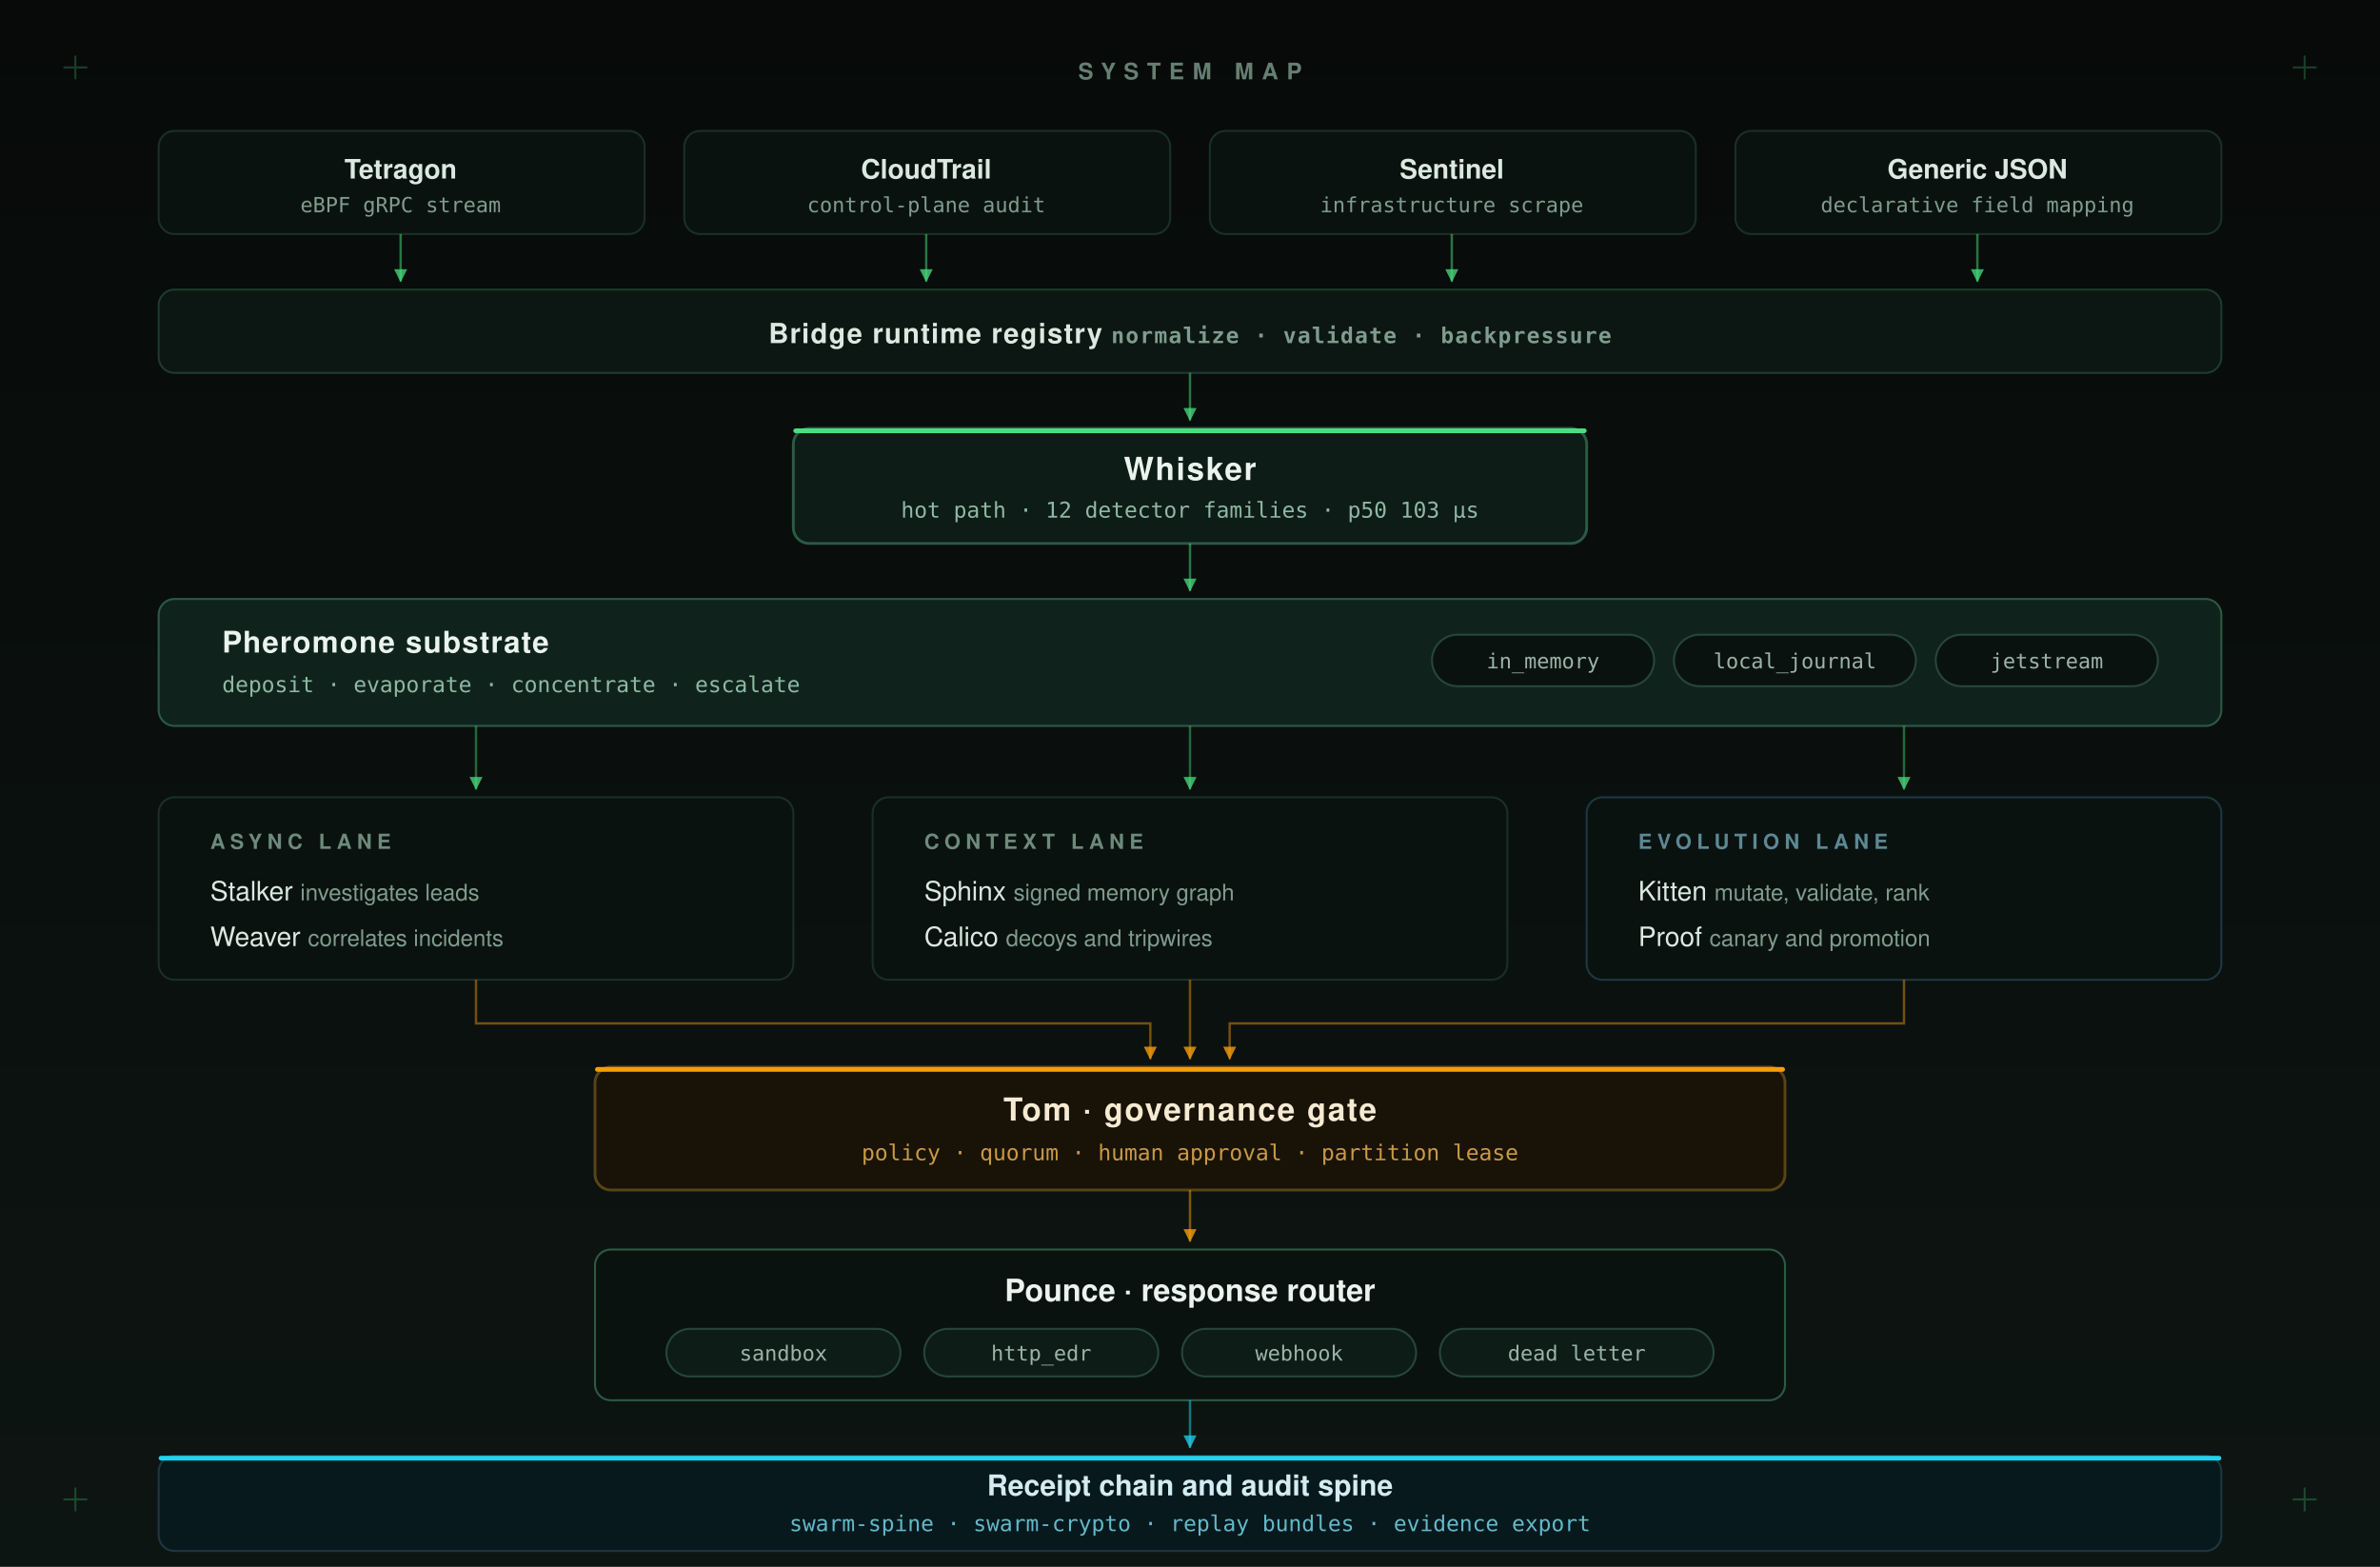
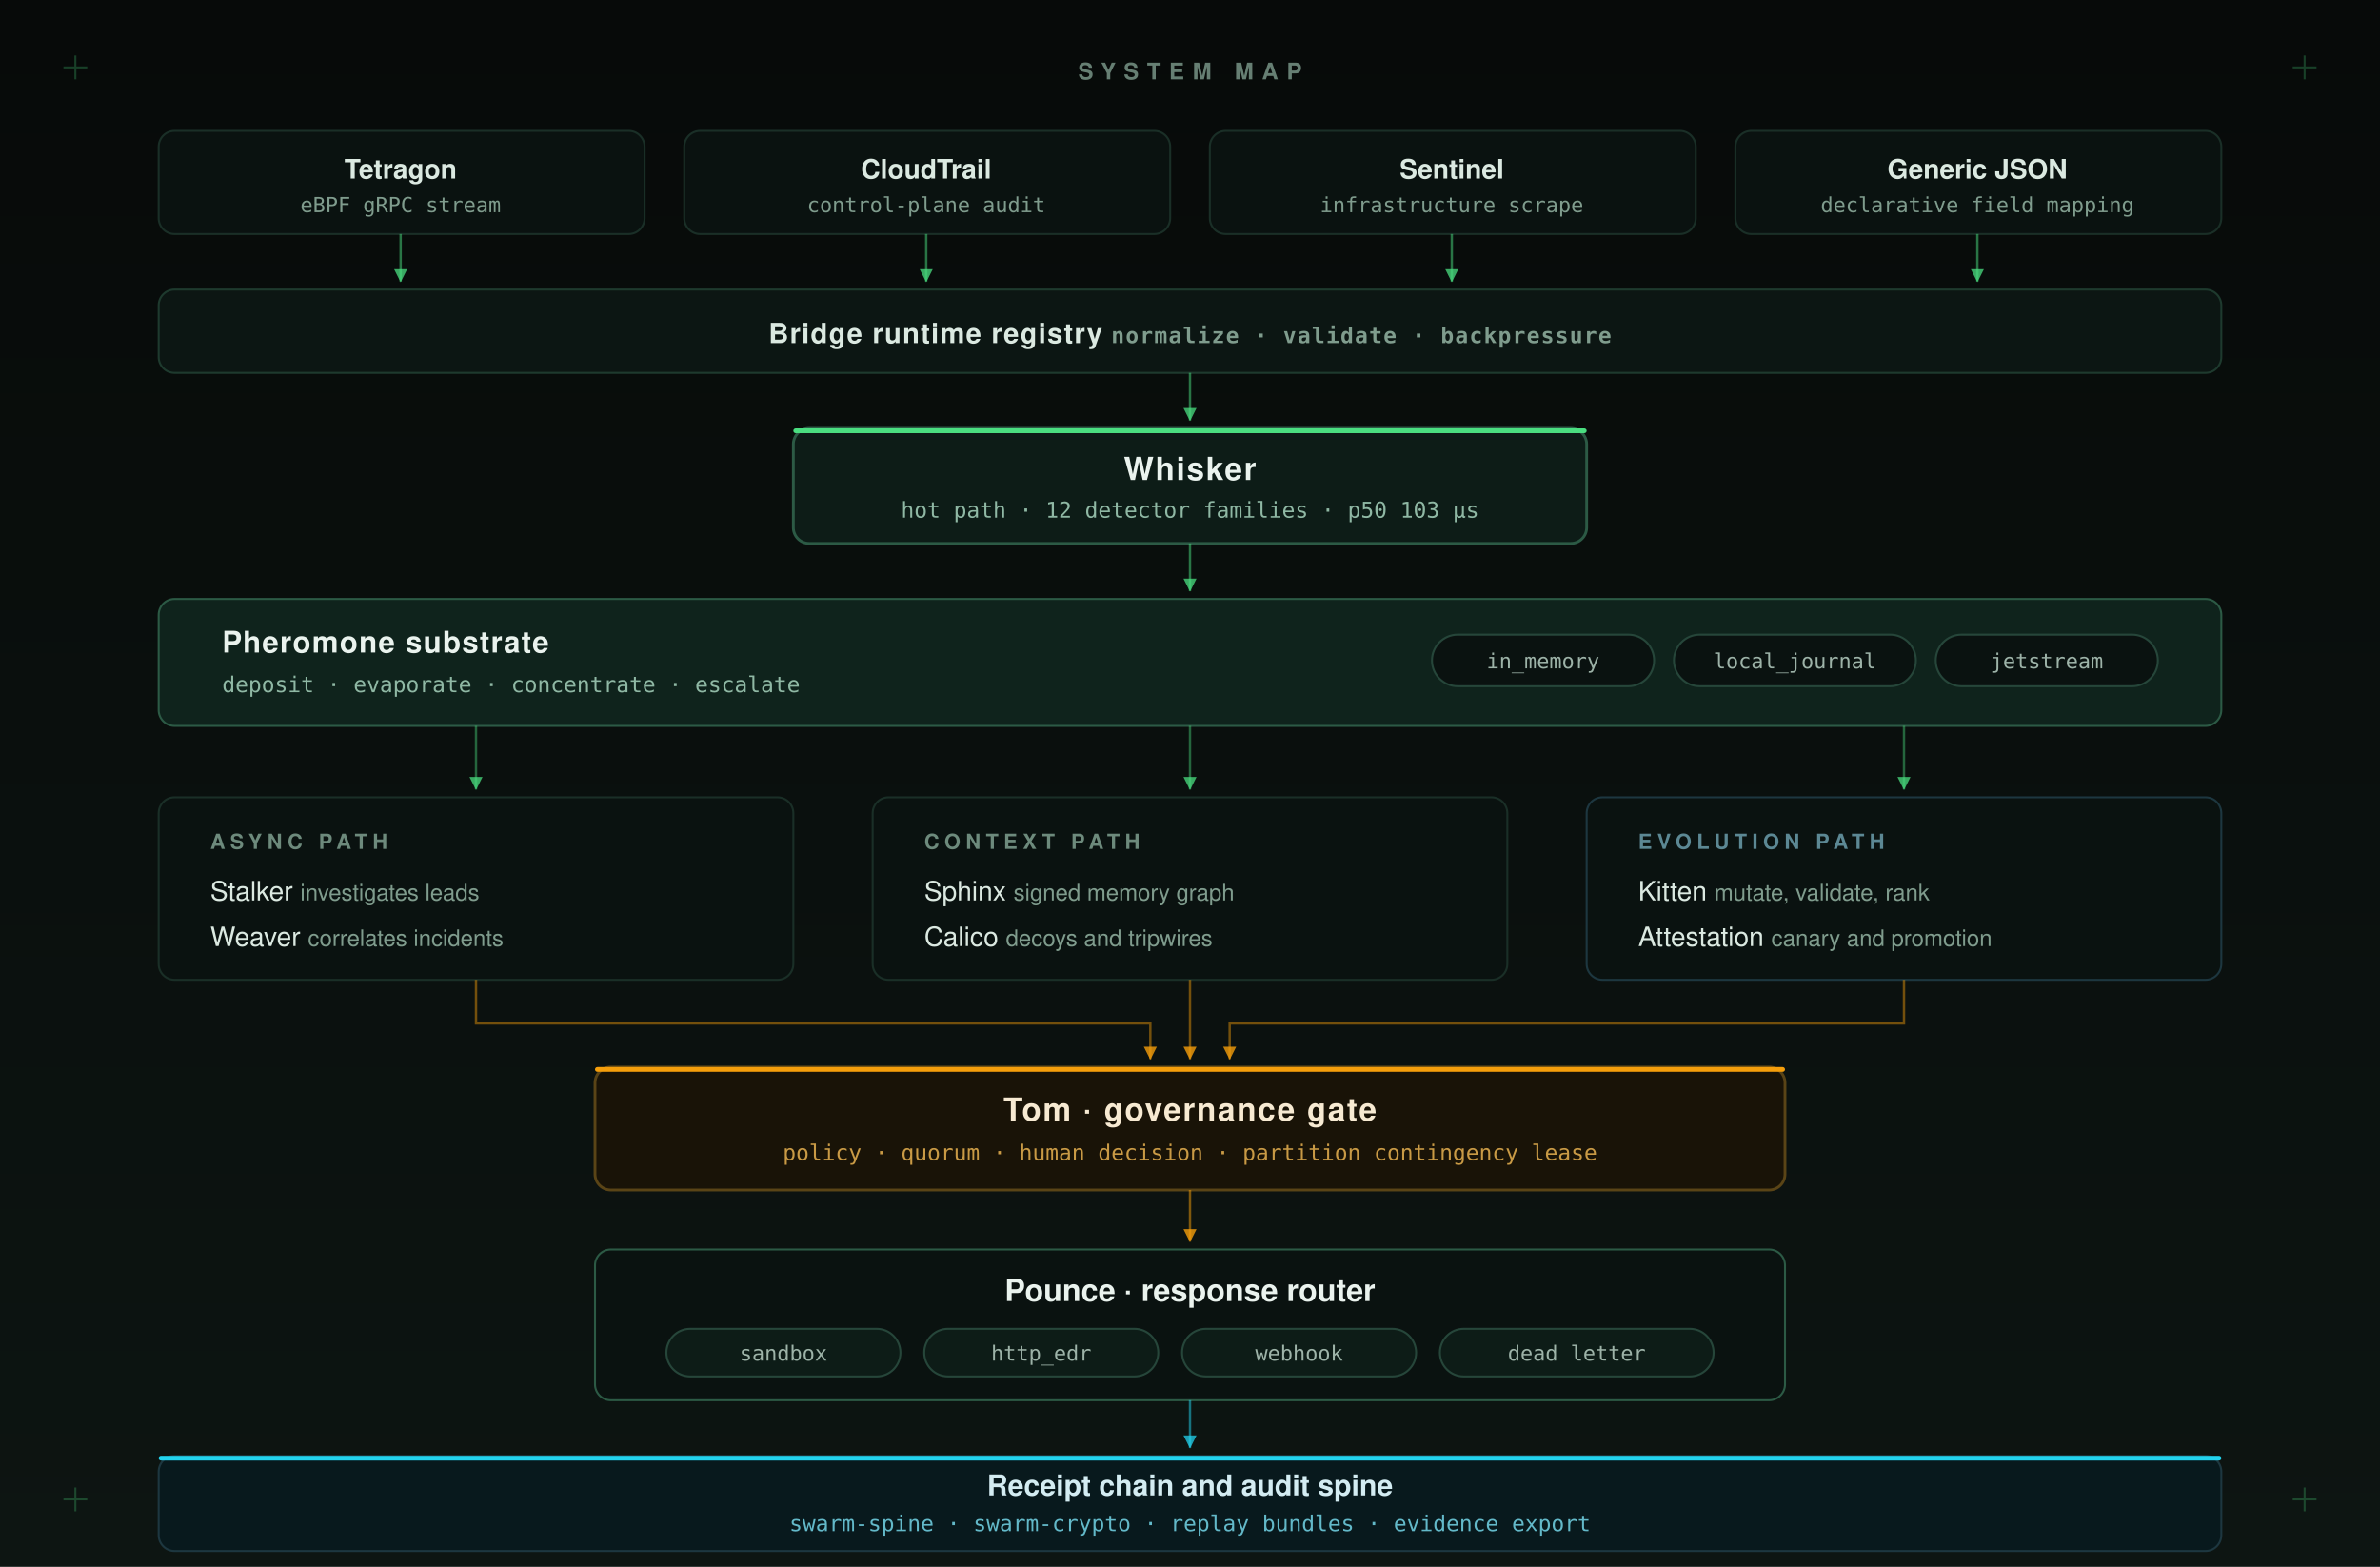
- <svg xmlns="http://www.w3.org/2000/svg" viewBox="0 0 1200 790" width="1200" height="790" role="img" aria-label="Swarm Team Six system map: telemetry bridges feed the Whisker detection lane, which deposits into the pheromone substrate; async, context, and evolution lanes read from the substrate; Tom authorizes destructive response, Pounce routes it through adapters, and every step is sealed into the receipt chain.">
+ <svg xmlns="http://www.w3.org/2000/svg" viewBox="0 0 1200 790" width="1200" height="790" role="img" aria-label="Ambush system map: telemetry bridges feed Whisker detection, which deposits into the pheromone substrate; async, context, and evolution paths read from the substrate; Tom authorizes destructive response, Pounce routes it through adapters, and every step is sealed into the receipt chain.">
  <defs>
    <linearGradient id="a-bg" x1="0" y1="0" x2="0" y2="1">
      <stop offset="0" stop-color="#070a09" />
      <stop offset="1" stop-color="#0d1512" />
    </linearGradient>
    <marker id="a-g" viewBox="0 0 10 10" refX="9.5" refY="5" markerWidth="5.5" markerHeight="5.5" orient="auto">
      <path d="M0 0 L10 5 L0 10 z" fill="#4ade80" fill-opacity="0.75" />
    </marker>
    <marker id="a-a" viewBox="0 0 10 10" refX="9.5" refY="5" markerWidth="5.5" markerHeight="5.5" orient="auto">
      <path d="M0 0 L10 5 L0 10 z" fill="#f59e0b" fill-opacity="0.8" />
    </marker>
    <marker id="a-c" viewBox="0 0 10 10" refX="9.5" refY="5" markerWidth="5.5" markerHeight="5.5" orient="auto">
      <path d="M0 0 L10 5 L0 10 z" fill="#22d3ee" fill-opacity="0.75" />
    </marker>
  </defs>
  <rect width="1200" height="790" fill="url(#a-bg)" />
  <g stroke="#4ade80" stroke-opacity="0.26" stroke-width="1">
    <path d="M32 34 H44 M38 28 V40" />
    <path d="M1156 34 H1168 M1162 28 V40" />
    <path d="M32 756 H44 M38 750 V762" />
    <path d="M1156 756 H1168 M1162 750 V762" />
  </g>
  <text x="600" y="40" text-anchor="middle" font-family="-apple-system, 'Segoe UI', Helvetica, Arial, sans-serif" font-size="11.5" font-weight="600" letter-spacing="4.2" fill="#7f9c8d" fill-opacity="0.8">SYSTEM MAP</text>
  <g font-family="-apple-system, 'Segoe UI', Helvetica, Arial, sans-serif">
    <g>
      <rect x="80" y="66" width="245" height="52" rx="8" fill="#0a1210" stroke="#1a2f27" />
      <text x="202" y="90" text-anchor="middle" font-size="13.5" font-weight="600" fill="#dbe9e1">Tetragon</text>
      <text x="202" y="107" text-anchor="middle" font-family="ui-monospace, SFMono-Regular, Menlo, monospace" font-size="10.5" fill="#7f9c8d">eBPF gRPC stream</text>
    </g>
    <g>
      <rect x="345" y="66" width="245" height="52" rx="8" fill="#0a1210" stroke="#1a2f27" />
      <text x="467" y="90" text-anchor="middle" font-size="13.5" font-weight="600" fill="#dbe9e1">CloudTrail</text>
      <text x="467" y="107" text-anchor="middle" font-family="ui-monospace, SFMono-Regular, Menlo, monospace" font-size="10.5" fill="#7f9c8d">control-plane audit</text>
    </g>
    <g>
      <rect x="610" y="66" width="245" height="52" rx="8" fill="#0a1210" stroke="#1a2f27" />
      <text x="732" y="90" text-anchor="middle" font-size="13.5" font-weight="600" fill="#dbe9e1">Sentinel</text>
      <text x="732" y="107" text-anchor="middle" font-family="ui-monospace, SFMono-Regular, Menlo, monospace" font-size="10.5" fill="#7f9c8d">infrastructure scrape</text>
    </g>
    <g>
      <rect x="875" y="66" width="245" height="52" rx="8" fill="#0a1210" stroke="#1a2f27" />
      <text x="997" y="90" text-anchor="middle" font-size="13.5" font-weight="600" fill="#dbe9e1">Generic JSON</text>
      <text x="997" y="107" text-anchor="middle" font-family="ui-monospace, SFMono-Regular, Menlo, monospace" font-size="10.5" fill="#7f9c8d">declarative field mapping</text>
    </g>
  </g>
  <g stroke="#4ade80" stroke-opacity="0.5" stroke-width="1.2" marker-end="url(#a-g)">
    <path d="M202 118 V142" />
    <path d="M467 118 V142" />
    <path d="M732 118 V142" />
    <path d="M997 118 V142" />
  </g>
  <rect x="80" y="146" width="1040" height="42" rx="8" fill="#0c1613" stroke="#1e3a2e" />
  <text x="600" y="173" text-anchor="middle" font-family="-apple-system, 'Segoe UI', Helvetica, Arial, sans-serif" font-size="14" font-weight="600" letter-spacing="0.6" fill="#dbe9e1">Bridge runtime registry <tspan font-family="ui-monospace, SFMono-Regular, Menlo, monospace" font-size="11" fill="#7f9c8d">normalize · validate · backpressure</tspan>
  </text>
  <path d="M600 188 V212" stroke="#4ade80" stroke-opacity="0.5" stroke-width="1.2" marker-end="url(#a-g)" />
  <rect x="400" y="216" width="400" height="58" rx="8" fill="#0d1c17" stroke="#2c5a45" stroke-width="1.4" />
  <rect x="400" y="216" width="400" height="2.4" rx="1.2" fill="#4ade80" />
  <text x="600" y="242" text-anchor="middle" font-family="-apple-system, 'Segoe UI', Helvetica, Arial, sans-serif" font-size="16" font-weight="700" letter-spacing="0.8" fill="#eaf3ee">Whisker</text>
  <text x="600" y="261" text-anchor="middle" font-family="ui-monospace, SFMono-Regular, Menlo, monospace" font-size="11" fill="#8fb8a4">hot path · 12 detector families · p50 103 µs</text>
  <path d="M600 274 V298" stroke="#4ade80" stroke-opacity="0.5" stroke-width="1.2" marker-end="url(#a-g)" />
  <rect x="80" y="302" width="1040" height="64" rx="8" fill="#0f231c" stroke="#2c5a45" />
  <text x="112" y="329" font-family="-apple-system, 'Segoe UI', Helvetica, Arial, sans-serif" font-size="15" font-weight="700" letter-spacing="0.6" fill="#eaf3ee">Pheromone substrate</text>
  <text x="112" y="349" font-family="ui-monospace, SFMono-Regular, Menlo, monospace" font-size="11" fill="#8fb8a4">deposit · evaporate · concentrate · escalate</text>
  <g font-family="ui-monospace, SFMono-Regular, Menlo, monospace" font-size="10.5">
    <rect x="722" y="320" width="112" height="26" rx="13" fill="#0a1210" stroke="#26463a" />
    <text x="778" y="337" text-anchor="middle" fill="#9db3a8">in_memory</text>
    <rect x="844" y="320" width="122" height="26" rx="13" fill="#0a1210" stroke="#26463a" />
    <text x="905" y="337" text-anchor="middle" fill="#9db3a8">local_journal</text>
    <rect x="976" y="320" width="112" height="26" rx="13" fill="#0a1210" stroke="#26463a" />
    <text x="1032" y="337" text-anchor="middle" fill="#9db3a8">jetstream</text>
  </g>
  <g stroke="#4ade80" stroke-opacity="0.42" stroke-width="1.2" marker-end="url(#a-g)">
    <path d="M240 366 V398" />
    <path d="M600 366 V398" />
    <path d="M960 366 V398" />
  </g>
  <g>
    <rect x="80" y="402" width="320" height="92" rx="8" fill="#0a1210" stroke="#1a2f27" />
-     <text x="106" y="428" font-family="-apple-system, 'Segoe UI', Helvetica, Arial, sans-serif" font-size="10.5" font-weight="600" letter-spacing="2.6" fill="#6d8a7c">ASYNC LANE</text>
+     <text x="106" y="428" font-family="-apple-system, 'Segoe UI', Helvetica, Arial, sans-serif" font-size="10.5" font-weight="600" letter-spacing="2.6" fill="#6d8a7c">ASYNC PATH</text>
    <text x="106" y="454" font-family="-apple-system, 'Segoe UI', Helvetica, Arial, sans-serif" font-size="13.5" fill="#dbe9e1">Stalker <tspan fill="#7f9c8d" font-size="11.5">investigates leads</tspan>
    </text>
    <text x="106" y="477" font-family="-apple-system, 'Segoe UI', Helvetica, Arial, sans-serif" font-size="13.5" fill="#dbe9e1">Weaver <tspan fill="#7f9c8d" font-size="11.5">correlates incidents</tspan>
    </text>
  </g>
  <g>
    <rect x="440" y="402" width="320" height="92" rx="8" fill="#0a1210" stroke="#1a2f27" />
-     <text x="466" y="428" font-family="-apple-system, 'Segoe UI', Helvetica, Arial, sans-serif" font-size="10.5" font-weight="600" letter-spacing="2.6" fill="#6d8a7c">CONTEXT LANE</text>
+     <text x="466" y="428" font-family="-apple-system, 'Segoe UI', Helvetica, Arial, sans-serif" font-size="10.5" font-weight="600" letter-spacing="2.6" fill="#6d8a7c">CONTEXT PATH</text>
    <text x="466" y="454" font-family="-apple-system, 'Segoe UI', Helvetica, Arial, sans-serif" font-size="13.5" fill="#dbe9e1">Sphinx <tspan fill="#7f9c8d" font-size="11.5">signed memory graph</tspan>
    </text>
    <text x="466" y="477" font-family="-apple-system, 'Segoe UI', Helvetica, Arial, sans-serif" font-size="13.5" fill="#dbe9e1">Calico <tspan fill="#7f9c8d" font-size="11.5">decoys and tripwires</tspan>
    </text>
  </g>
  <g>
    <rect x="800" y="402" width="320" height="92" rx="8" fill="#0a1210" stroke="#1d3740" />
-     <text x="826" y="428" font-family="-apple-system, 'Segoe UI', Helvetica, Arial, sans-serif" font-size="10.5" font-weight="600" letter-spacing="2.6" fill="#5c8894">EVOLUTION LANE</text>
+     <text x="826" y="428" font-family="-apple-system, 'Segoe UI', Helvetica, Arial, sans-serif" font-size="10.5" font-weight="600" letter-spacing="2.6" fill="#5c8894">EVOLUTION PATH</text>
    <text x="826" y="454" font-family="-apple-system, 'Segoe UI', Helvetica, Arial, sans-serif" font-size="13.5" fill="#dbe9e1">Kitten <tspan fill="#7f9c8d" font-size="11.5">mutate, validate, rank</tspan>
    </text>
-     <text x="826" y="477" font-family="-apple-system, 'Segoe UI', Helvetica, Arial, sans-serif" font-size="13.5" fill="#dbe9e1">Proof <tspan fill="#7f9c8d" font-size="11.5">canary and promotion</tspan>
+     <text x="826" y="477" font-family="-apple-system, 'Segoe UI', Helvetica, Arial, sans-serif" font-size="13.5" fill="#dbe9e1">Attestation <tspan fill="#7f9c8d" font-size="11.5">canary and promotion</tspan>
    </text>
  </g>
  <g stroke="#f59e0b" stroke-opacity="0.45" stroke-width="1.2" fill="none" marker-end="url(#a-a)">
    <path d="M240 494 V516 H580 V534" />
    <path d="M600 494 V534" />
    <path d="M960 494 V516 H620 V534" />
  </g>
  <rect x="300" y="538" width="600" height="62" rx="8" fill="#191307" stroke="#5a4416" stroke-width="1.4" />
  <rect x="300" y="538" width="600" height="2.4" rx="1.2" fill="#f59e0b" />
  <text x="600" y="565" text-anchor="middle" font-family="-apple-system, 'Segoe UI', Helvetica, Arial, sans-serif" font-size="16" font-weight="700" letter-spacing="0.8" fill="#f7ead2">Tom · governance gate</text>
-   <text x="600" y="585" text-anchor="middle" font-family="ui-monospace, SFMono-Regular, Menlo, monospace" font-size="11" fill="#c99a45">policy · quorum · human approval · partition lease</text>
+   <text x="600" y="585" text-anchor="middle" font-family="ui-monospace, SFMono-Regular, Menlo, monospace" font-size="11" fill="#c99a45">policy · quorum · human decision · partition contingency lease</text>
  <path d="M600 600 V626" stroke="#f59e0b" stroke-opacity="0.5" stroke-width="1.2" marker-end="url(#a-a)" />
  <rect x="300" y="630" width="600" height="76" rx="8" fill="#0a1210" stroke="#2c5a45" />
  <text x="600" y="656" text-anchor="middle" font-family="-apple-system, 'Segoe UI', Helvetica, Arial, sans-serif" font-size="15.5" font-weight="700" fill="#eaf3ee">Pounce · response router</text>
  <g font-family="ui-monospace, SFMono-Regular, Menlo, monospace" font-size="10.5">
    <rect x="336" y="670" width="118" height="24" rx="12" fill="#0d1c17" stroke="#26463a" />
    <text x="395" y="686" text-anchor="middle" fill="#9db3a8">sandbox</text>
    <rect x="466" y="670" width="118" height="24" rx="12" fill="#0d1c17" stroke="#26463a" />
    <text x="525" y="686" text-anchor="middle" fill="#9db3a8">http_edr</text>
    <rect x="596" y="670" width="118" height="24" rx="12" fill="#0d1c17" stroke="#26463a" />
    <text x="655" y="686" text-anchor="middle" fill="#9db3a8">webhook</text>
    <rect x="726" y="670" width="138" height="24" rx="12" fill="#0d1c17" stroke="#26463a" />
    <text x="795" y="686" text-anchor="middle" fill="#9db3a8">dead letter</text>
  </g>
  <path d="M600 706 V730" stroke="#22d3ee" stroke-opacity="0.5" stroke-width="1.2" marker-end="url(#a-c)" />
  <rect x="80" y="734" width="1040" height="48" rx="8" fill="#08191d" stroke="#1d3740" />
  <rect x="80" y="734" width="1040" height="2.4" rx="1.2" fill="#22d3ee" />
  <text x="600" y="754" text-anchor="middle" font-family="-apple-system, 'Segoe UI', Helvetica, Arial, sans-serif" font-size="14.5" font-weight="600" fill="#d3ecf2">Receipt chain and audit spine</text>
  <text x="600" y="772" text-anchor="middle" font-family="ui-monospace, SFMono-Regular, Menlo, monospace" font-size="11" fill="#63b9c9">swarm-spine · swarm-crypto · replay bundles · evidence export</text>
</svg>
